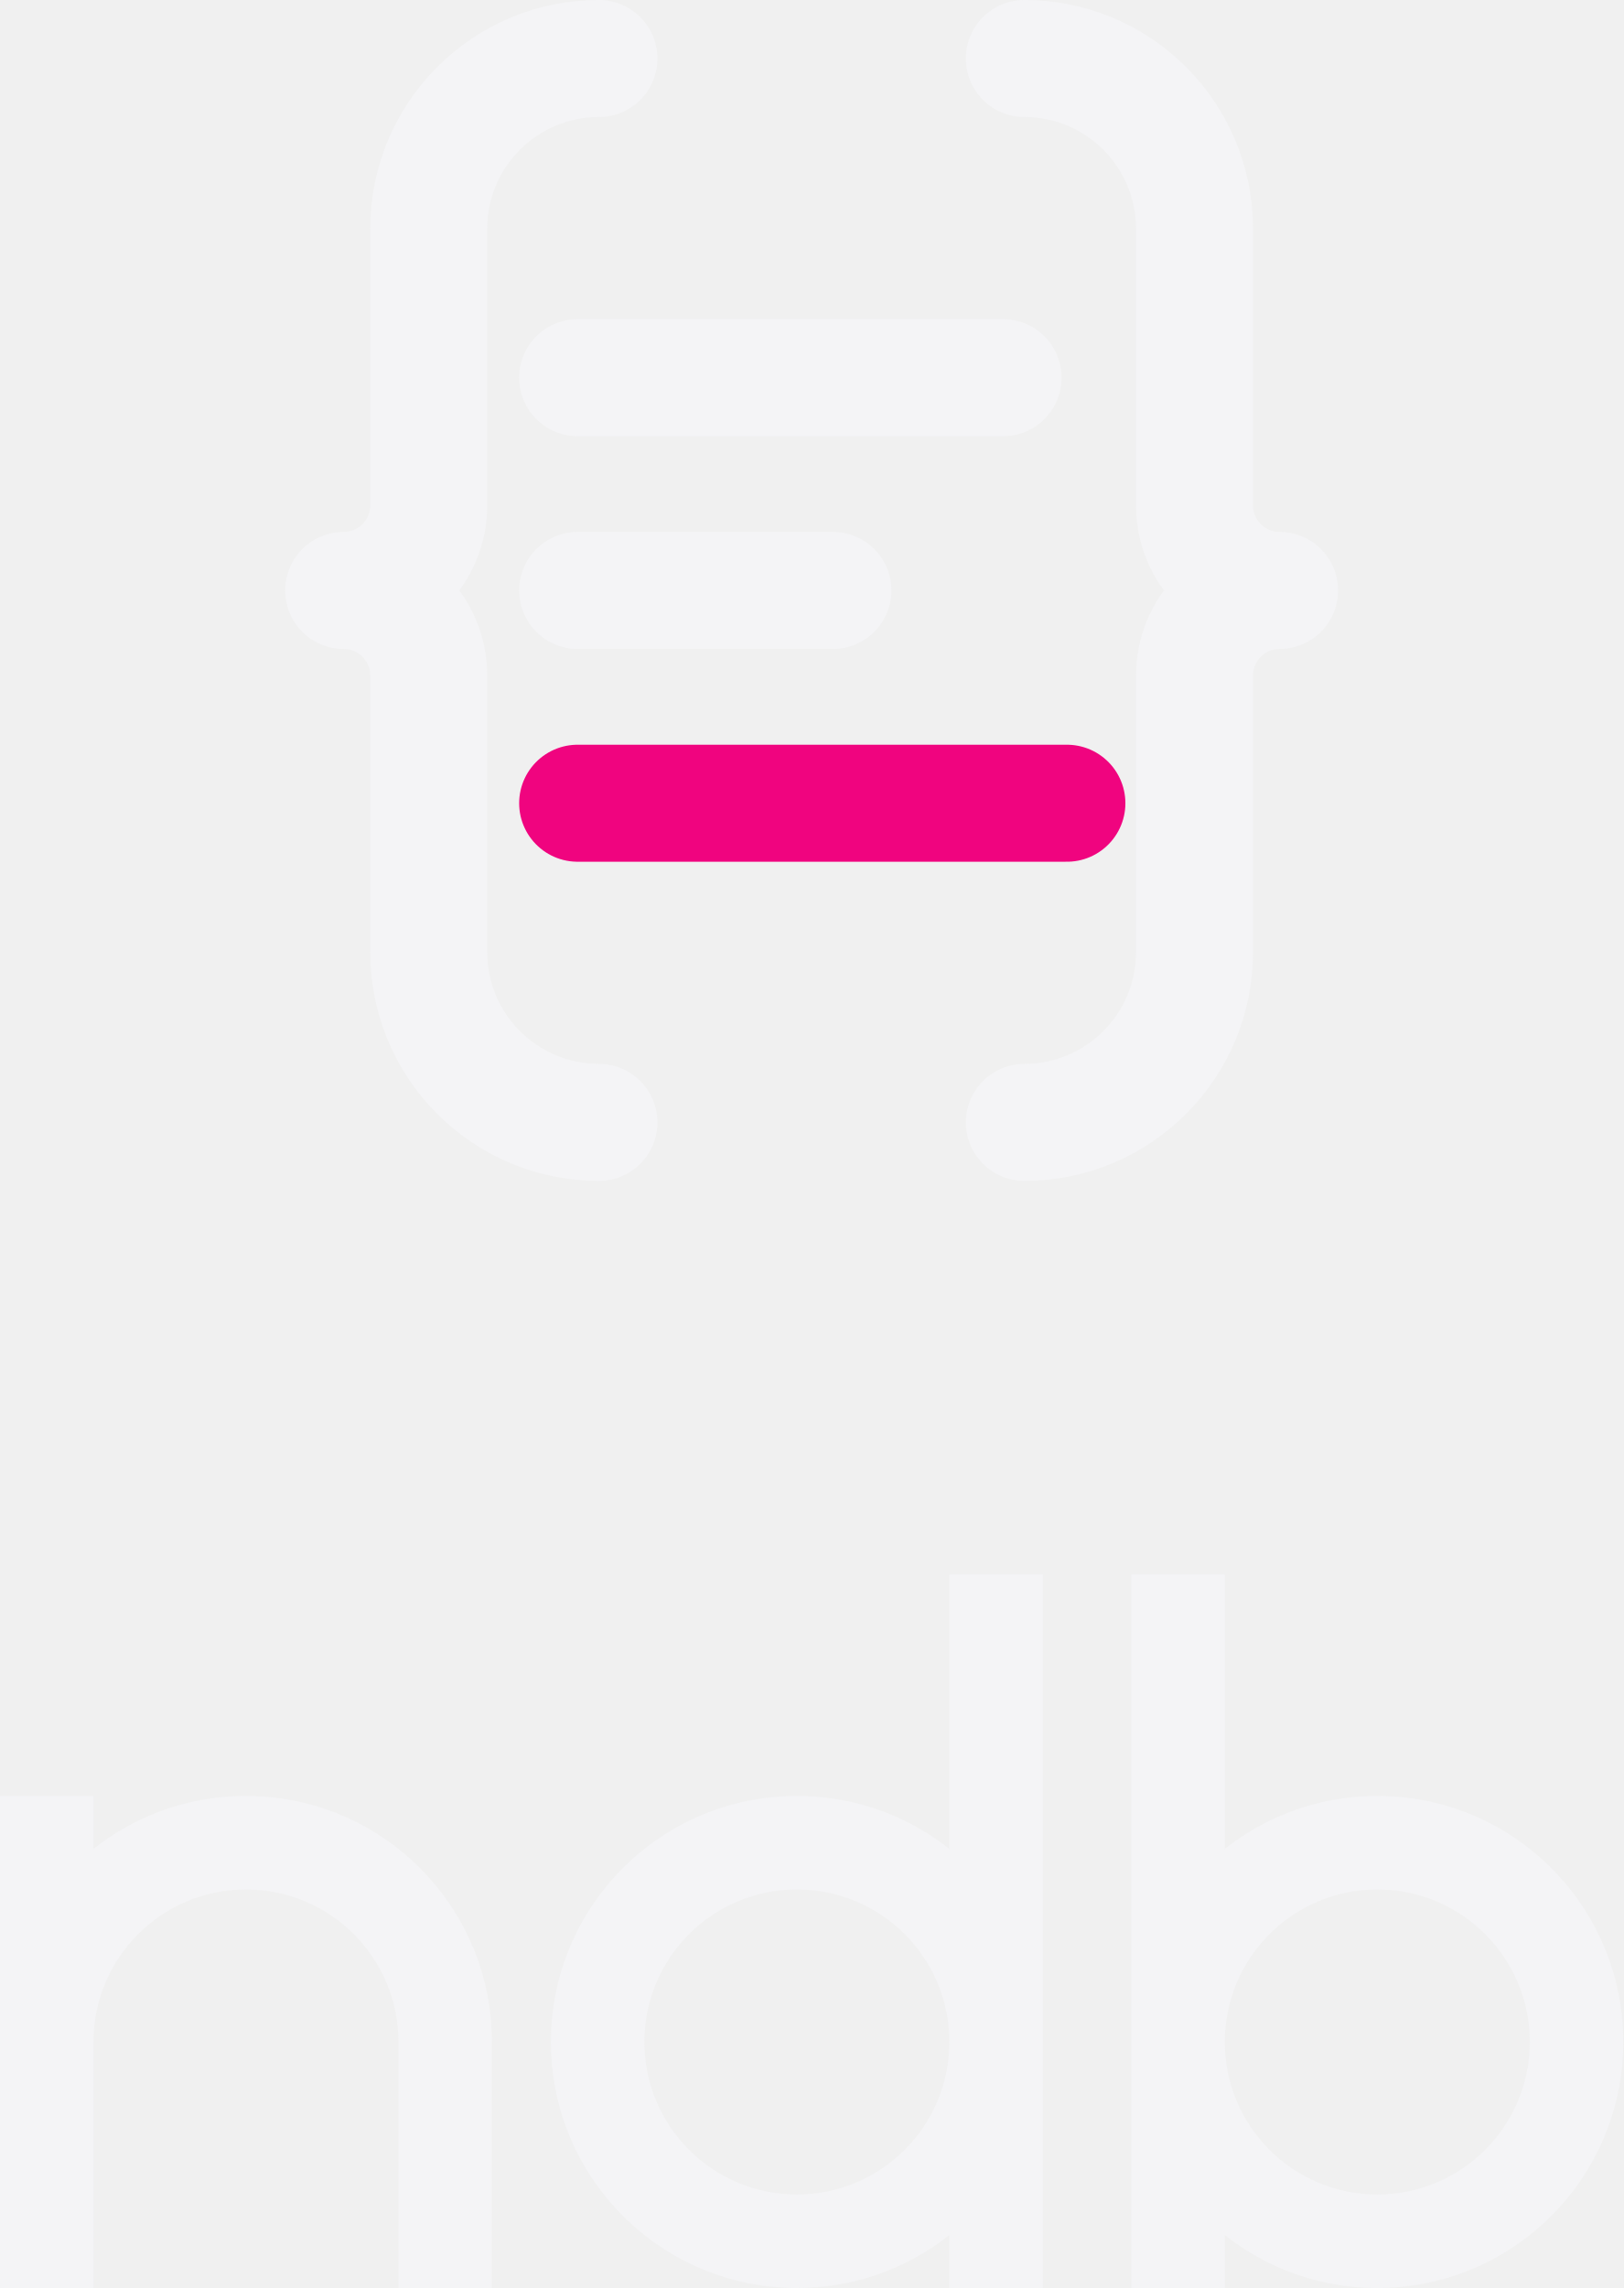
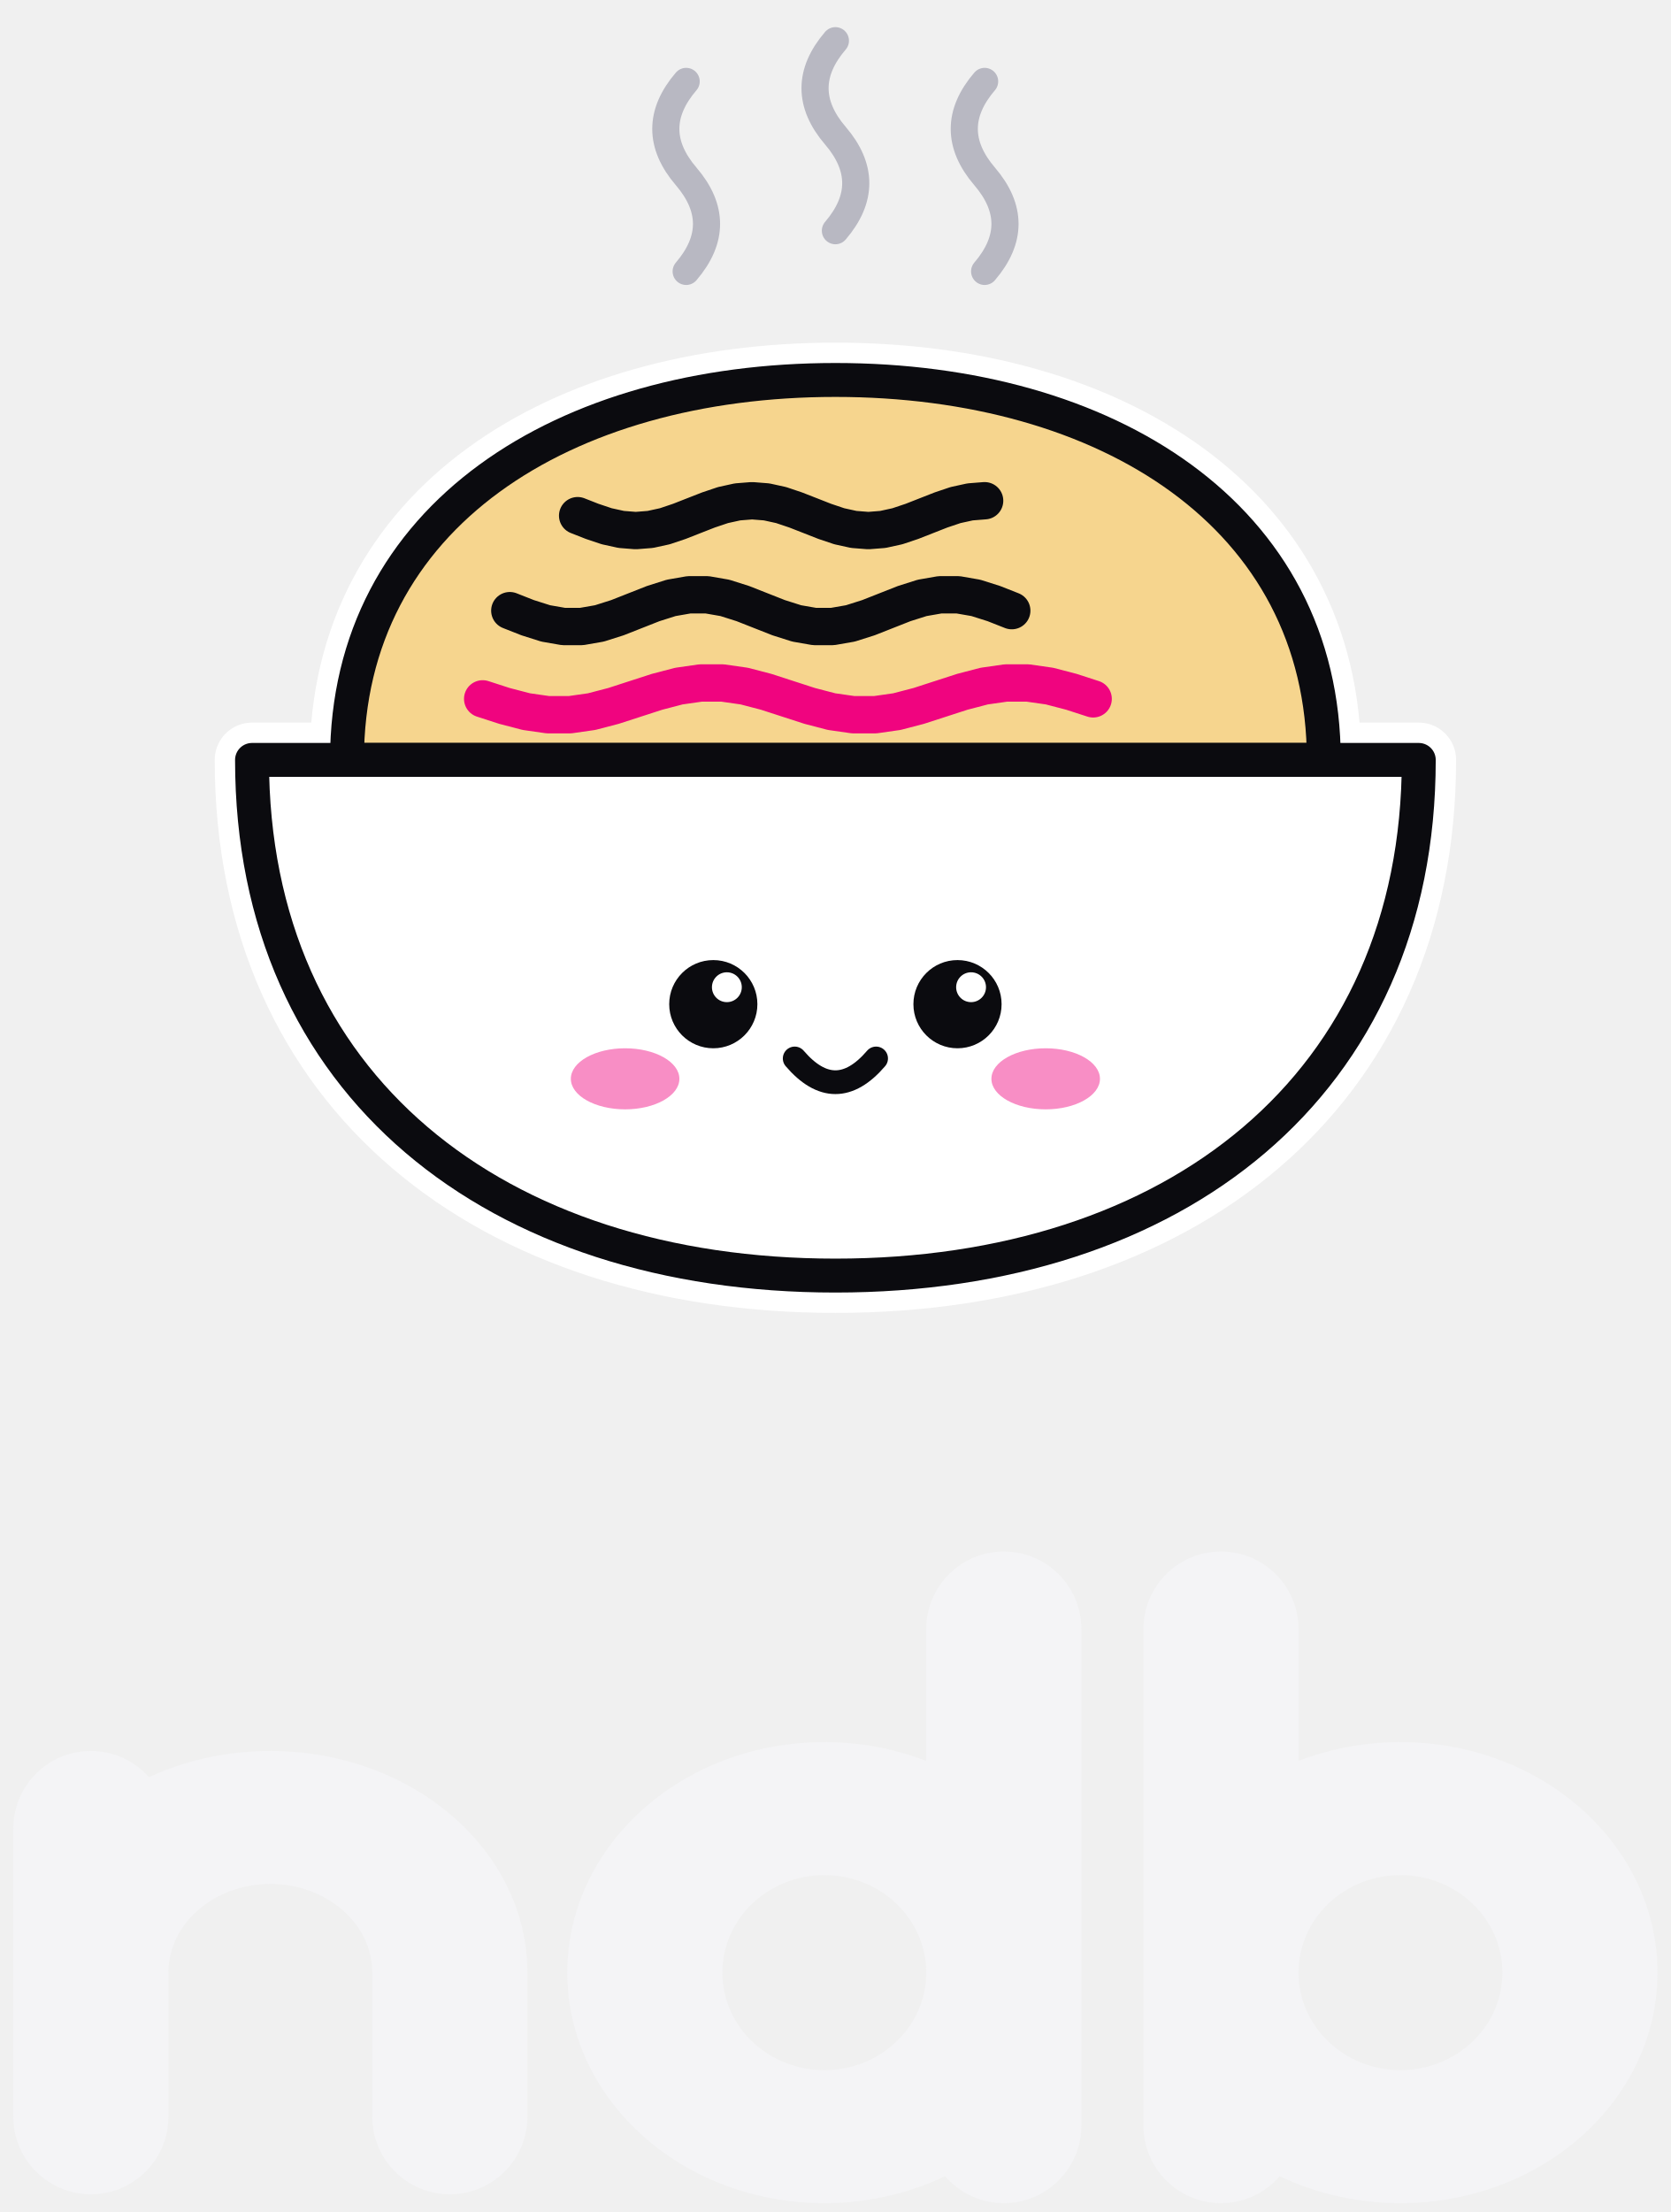
- <svg xmlns="http://www.w3.org/2000/svg" viewBox="0 0 330.000 465.000" role="img" aria-label="ndb">
-   <g transform="translate(57.973 0.000) scale(4.324324) translate(-7.250 -4.250)">
-     <path d="M22 7A8 8 0 0 0 14 15V28A4 4 0 0 1 10 32A4 4 0 0 1 14 36V49A8 8 0 0 0 22 57" fill="none" stroke="#F4F4F6" stroke-width="5.5" stroke-linecap="round" stroke-linejoin="round" />
-     <path d="M42 7A8 8 0 0 1 50 15V28A4 4 0 0 0 54 32A4 4 0 0 0 50 36V49A8 8 0 0 1 42 57" fill="none" stroke="#F4F4F6" stroke-width="5.5" stroke-linecap="round" stroke-linejoin="round" />
-     <path d="M21 22h20" fill="none" stroke="#F4F4F6" stroke-width="5.5" stroke-linecap="round" />
-     <path d="M21 32h12" fill="none" stroke="#F4F4F6" stroke-width="5.5" stroke-linecap="round" />
-     <path d="M21 42h23" fill="none" stroke="#F0047F" stroke-width="5.5" stroke-linecap="round" />
+ <svg xmlns="http://www.w3.org/2000/svg" viewBox="0 0 377.000 499.000" role="img" aria-label="ndb">
+   <g transform="translate(44.622 0.000) scale(1.530612) translate(-6.000 0.000)">
+     <path d="M28 112C28 76 60 56 100 56C140 56 172 76 172 112Z" fill="#FFFFFF" stroke="#FFFFFF" stroke-width="11" stroke-linejoin="round" />
+     <path d="M14 112H186C186 160 150 188 100 188C50 188 14 160 14 112Z" fill="#FFFFFF" stroke="#FFFFFF" stroke-width="11" stroke-linejoin="round" />
+     <path d="M78 12q-6 7 0 14q6 7 0 14M100 6q-6 7 0 14q6 7 0 14M122 12q-6 7 0 14q6 7 0 14" fill="none" stroke="#B8B8C2" stroke-width="4" stroke-linecap="round" stroke-linejoin="round" />
+     <path d="M28 112C28 76 60 56 100 56C140 56 172 76 172 112Z" fill="#F6D58E" stroke="#0B0B0F" stroke-width="5" stroke-linejoin="round" stroke-linecap="round" />
+     <path d="M62.00 76.00L64.14 76.84L66.29 77.56L68.43 78.03L70.57 78.20L72.71 78.03L74.86 77.56L77.00 76.84L79.14 76.00L81.29 75.16L83.43 74.44L85.57 73.97L87.71 73.80L89.86 73.97L92.00 74.44L94.14 75.16L96.29 76.00L98.43 76.84L100.57 77.56L102.71 78.03L104.86 78.20L107.00 78.03L109.14 77.56L111.29 76.84L113.43 76.00L115.57 75.16L117.71 74.44L119.86 73.97L122.00 73.80" fill="none" stroke="#0B0B0F" stroke-width="5.5" stroke-linecap="round" stroke-linejoin="round" />
+     <path d="M52.00 90.00L54.64 91.04L57.29 91.88L59.93 92.34L62.57 92.34L65.21 91.88L67.86 91.04L70.50 90.00L73.14 88.96L75.79 88.12L78.43 87.66L81.07 87.66L83.71 88.12L86.36 88.96L89.00 90.00L91.64 91.04L94.29 91.88L96.93 92.34L99.57 92.34L102.21 91.88L104.86 91.04L107.50 90.00L110.14 88.96L112.79 88.12L115.43 87.66L118.07 87.66L120.71 88.12L123.36 88.96L126.00 90.00" fill="none" stroke="#0B0B0F" stroke-width="5.5" stroke-linecap="round" stroke-linejoin="round" />
+     <path d="M48.00 103.00L51.21 104.04L54.43 104.88L57.64 105.34L60.86 105.34L64.07 104.88L67.29 104.04L70.50 103.00L73.71 101.96L76.93 101.12L80.14 100.66L83.36 100.66L86.57 101.12L89.79 101.96L93.00 103.00L96.21 104.04L99.43 104.88L102.64 105.34L105.86 105.34L109.07 104.88L112.29 104.04L115.50 103.00L118.71 101.96L121.93 101.12L125.14 100.66L128.36 100.66L131.57 101.12L134.79 101.96L138.00 103.00" fill="none" stroke="#F0047F" stroke-width="5.5" stroke-linecap="round" stroke-linejoin="round" />
+     <path d="M14 112H186C186 160 150 188 100 188C50 188 14 160 14 112Z" fill="#FFFFFF" stroke="#0B0B0F" stroke-width="5" stroke-linejoin="round" stroke-linecap="round" />
+     <g transform="translate(100 148) scale(1)">
+       <circle cx="-18" cy="0" r="6.5" fill="#0B0B0F" />
+       <circle cx="18" cy="0" r="6.5" fill="#0B0B0F" />
+       <circle cx="-16" cy="-2.5" r="2.2" fill="#FFFFFF" />
+       <circle cx="20" cy="-2.5" r="2.2" fill="#FFFFFF" />
+       <ellipse cx="-31" cy="11" rx="8" ry="4.5" fill="#F0047F" opacity="0.45" />
+       <ellipse cx="31" cy="11" rx="8" ry="4.5" fill="#F0047F" opacity="0.45" />
+       <path d="M-6 8Q0 15 6 8" fill="none" stroke="#0B0B0F" stroke-width="3.5" stroke-linecap="round" />
+     </g>
  </g>
-   <path transform="translate(0.000 465.000) scale(1)" d="M0 -100h19V0h-19ZM0 -50A50 50 0 0 1 100 -50V0h-19V-50A31 31 0 0 0 19 -50ZM112 -50A50 50 0 1 1 212 -50A50 50 0 1 1 112 -50ZM131 -50A31 31 0 1 0 193 -50A31 31 0 1 0 131 -50ZM193 -145h19V0h-19ZM230 -145h19V0h-19ZM230 -50A50 50 0 1 1 330 -50A50 50 0 1 1 230 -50ZM249 -50A31 31 0 1 0 311 -50A31 31 0 1 0 249 -50Z" fill="#F4F4F6" />
+   <path transform="translate(3.000 495.000) scale(1)" d="M0 -82.5A17.5 17.5 0 0 1 35 -82.5V-17.5A17.5 17.5 0 0 1 0 -17.5ZM0 -50A58 50 0 0 1 116 -50H81A23 20 0 0 0 35 -50ZM81 -50H116V-17.5A17.5 17.5 0 0 1 81 -17.5ZM125 -50A58 52 0 1 1 241 -50A58 52 0 1 1 125 -50ZM160 -50A23 22 0 1 0 206 -50A23 22 0 1 0 160 -50ZM206 -127.5A17.5 17.5 0 0 1 241 -127.5V-15.5A17.5 17.5 0 0 1 206 -15.5ZM255 -127.5A17.5 17.5 0 0 1 290 -127.5V-15.5A17.5 17.5 0 0 1 255 -15.5ZM255 -50A58 52 0 1 1 371 -50A58 52 0 1 1 255 -50ZM290 -50A23 22 0 1 0 336 -50A23 22 0 1 0 290 -50Z" fill="#F4F4F6" />
</svg>
